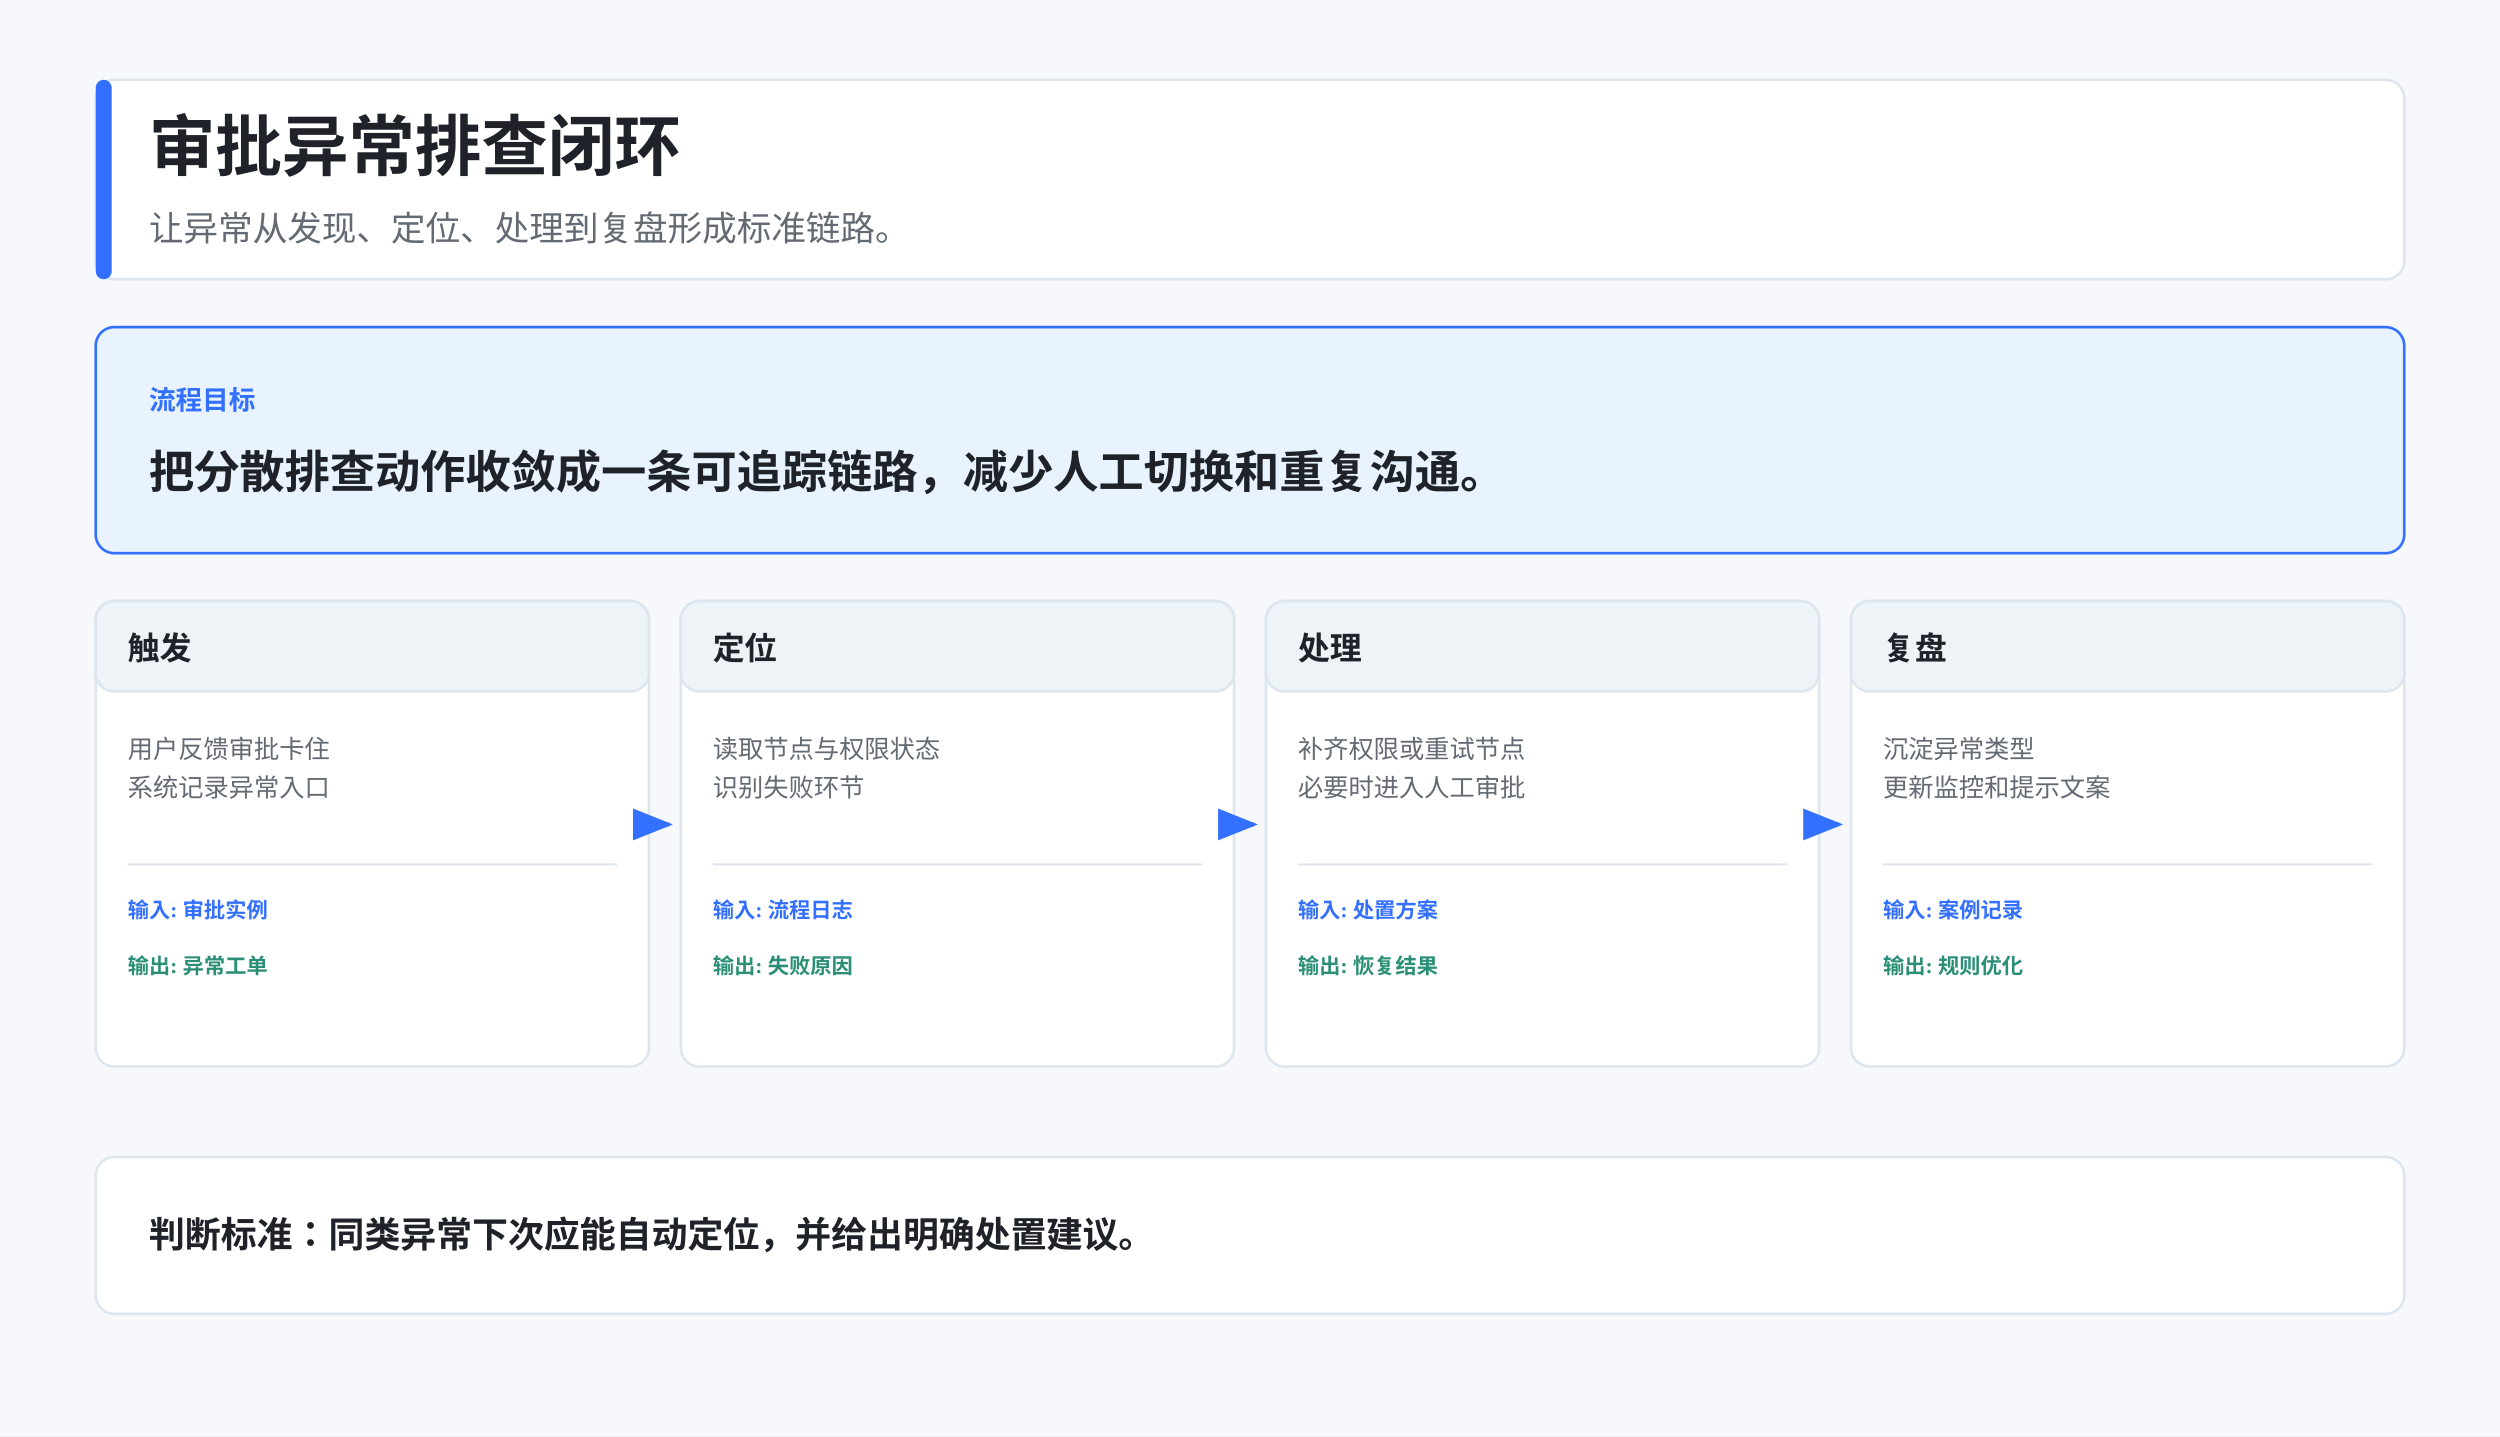
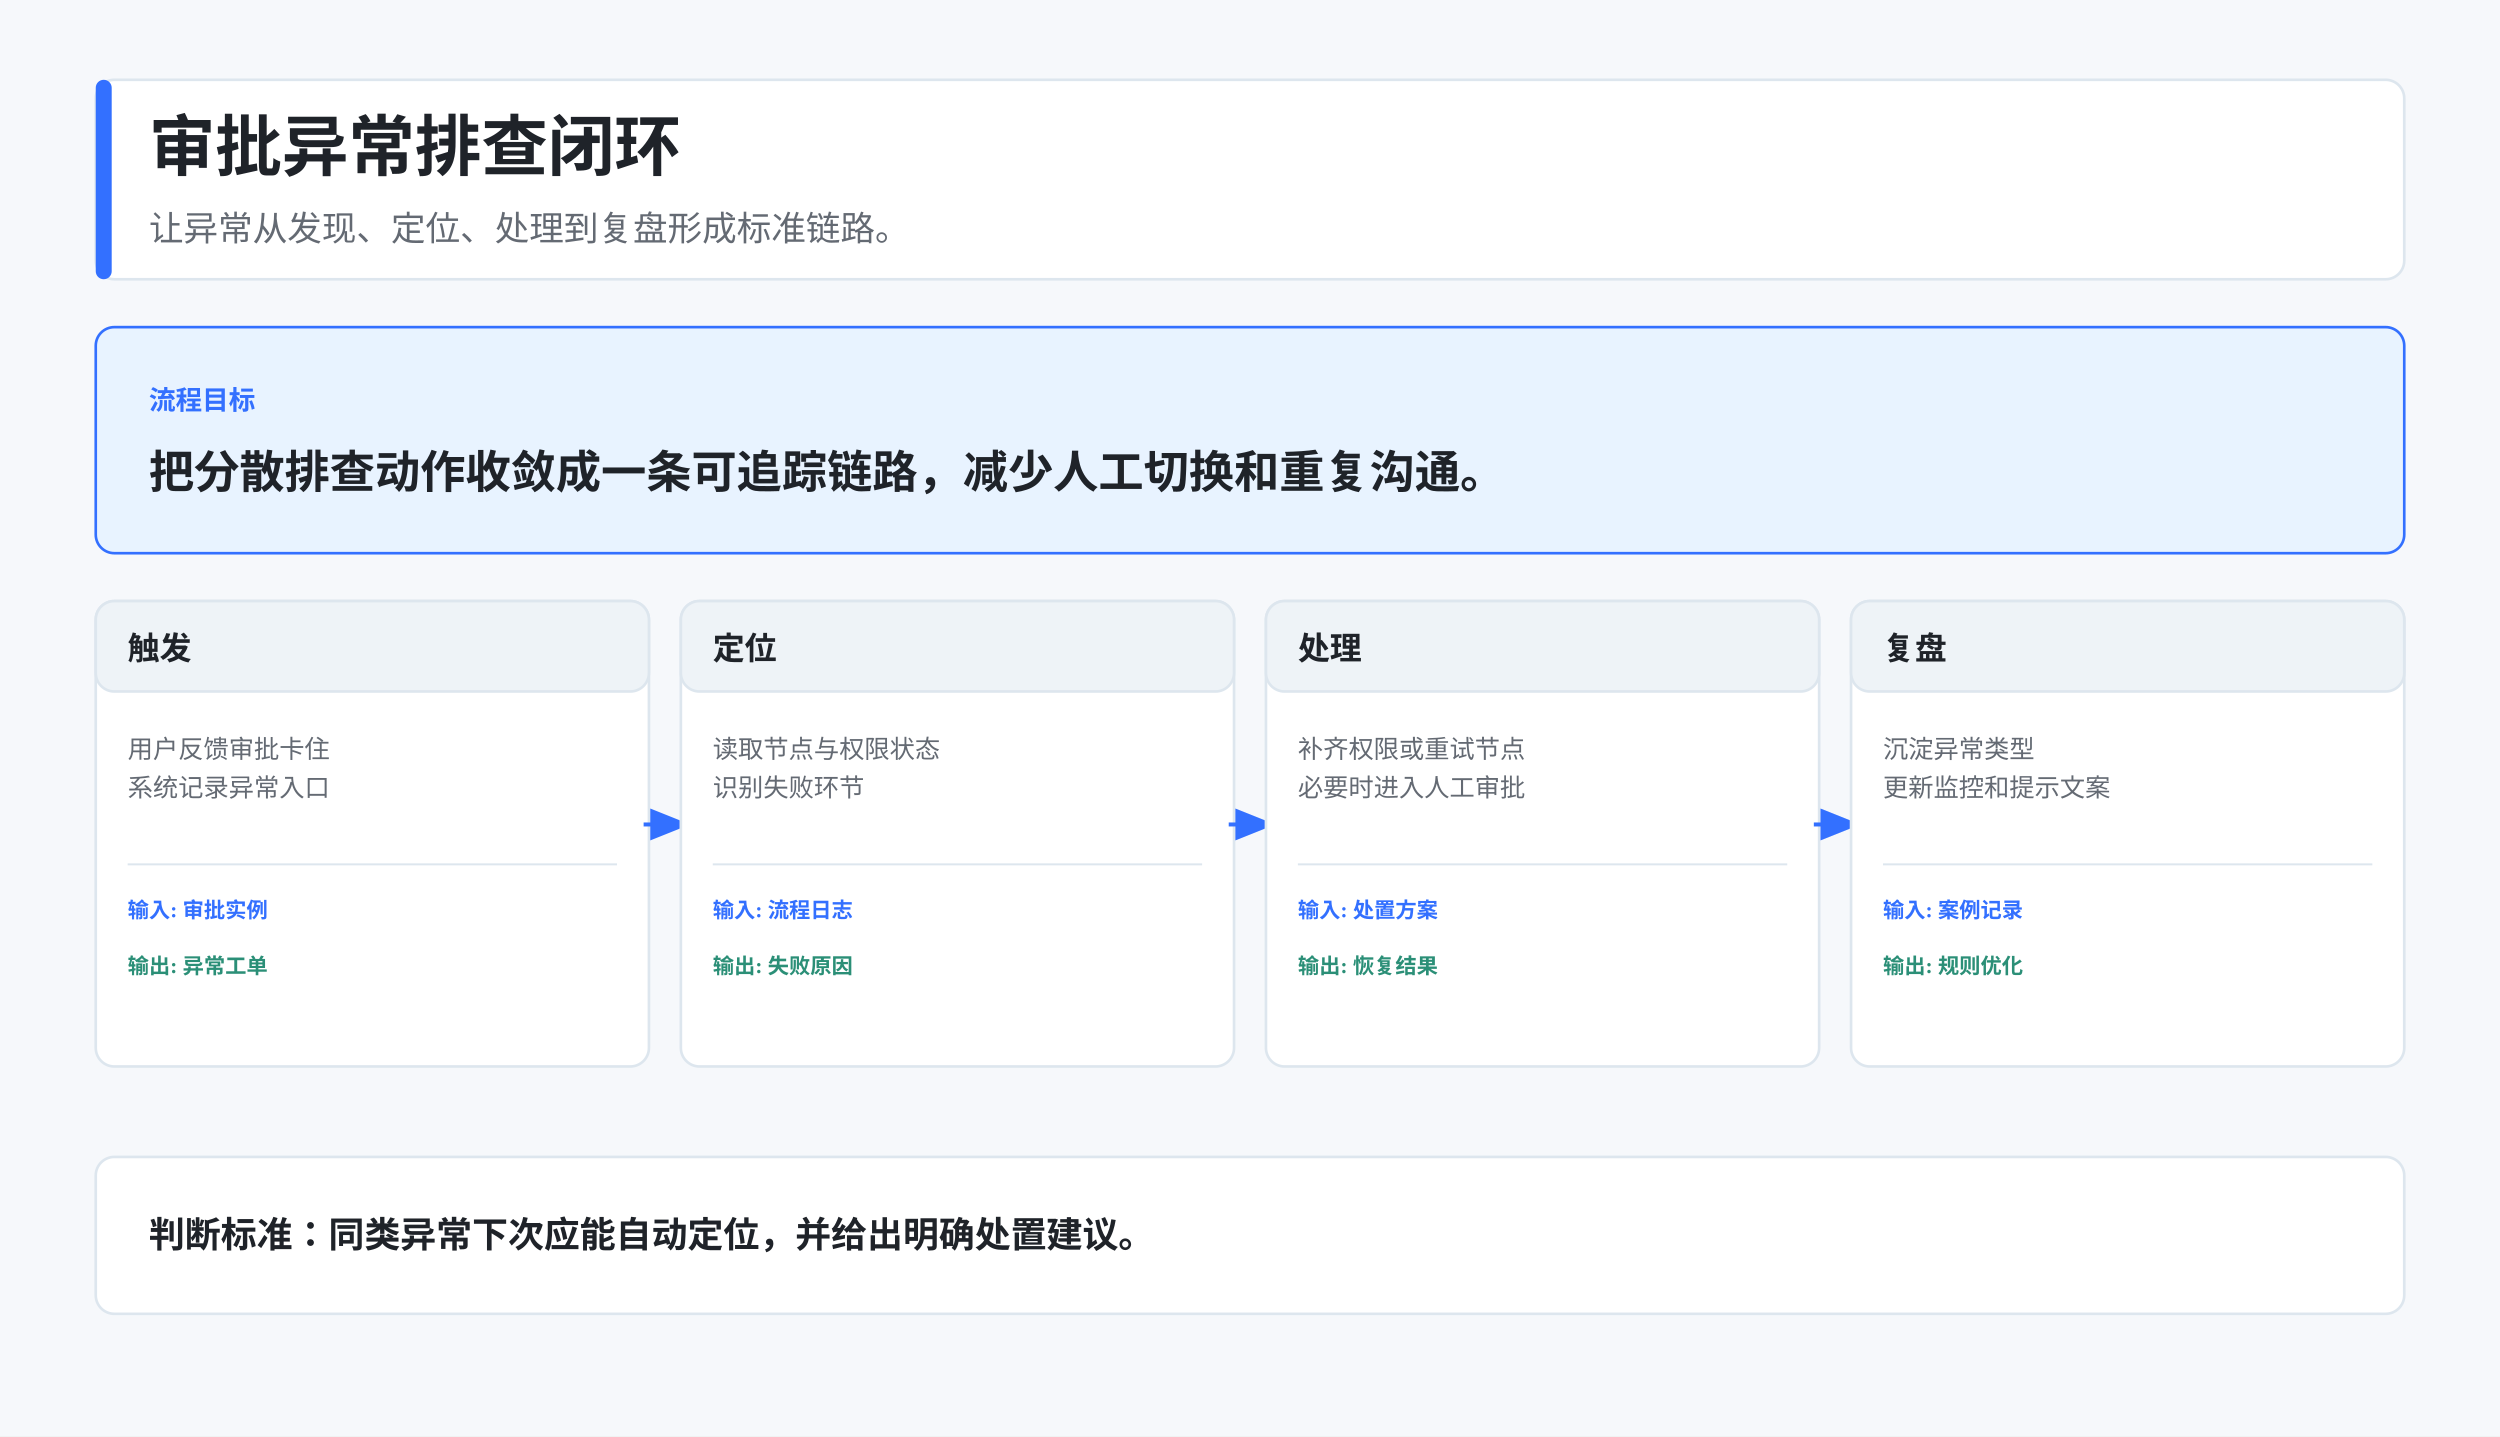
<svg xmlns="http://www.w3.org/2000/svg" width="1880" height="1080" viewBox="0 0 1880 1080">
  <defs>
    <marker id="arrow" markerWidth="12" markerHeight="12" refX="9" refY="4" orient="auto" markerUnits="strokeWidth">
      <path d="M0 0 L10 4 L0 8 z" fill="#3370FF" />
    </marker>
  </defs>
  <rect x="0" y="0" width="1880" height="1080" fill="#F6F8FB" />
  <rect x="72" y="60" width="1736" height="150" rx="14" fill="#FFFFFF" stroke="#DDE6EE" stroke-width="2" />
  <rect x="72" y="60" width="12" height="150" rx="6" fill="#3370FF" />
  <text x="112" y="128" font-size="50" fill="#1F2329" font-weight="700">
    <tspan x="112" dy="0">审批异常排查闭环</tspan>
  </text>
  <text x="112" y="181" font-size="26" fill="#646A73" font-weight="400">
    <tspan x="112" dy="0">让异常从发现、定位、处理到复盘形成标准链路。</tspan>
  </text>
  <rect x="72" y="246" width="1736" height="170" rx="14" fill="#E8F3FF" stroke="#3370FF" stroke-width="2" />
  <text x="112" y="308" font-size="20" fill="#3370FF" font-weight="700">
    <tspan x="112" dy="0">流程目标</tspan>
  </text>
  <text x="112" y="367" font-size="34" fill="#1F2329" font-weight="700">
    <tspan x="112" dy="0">把分散排查动作收敛成一条可追踪链路，减少人工切换和重复沟通。</tspan>
  </text>
  <rect x="72" y="452" width="416" height="350" rx="14" fill="#FFFFFF" stroke="#DDE6EE" stroke-width="2" />
  <rect x="72" y="452" width="416" height="68" rx="14" fill="#EEF3F7" stroke="#DDE6EE" stroke-width="2" />
  <text x="96" y="496" font-size="24" fill="#1F2329" font-weight="700">
    <tspan x="96" dy="0">触发</tspan>
  </text>
  <text x="96" y="570" font-size="19" fill="#646A73" font-weight="400">
    <tspan x="96" dy="0">用户反馈审批卡住</tspan>
    <tspan x="96" dy="29">系统记录异常入口</tspan>
  </text>
  <line x1="96" y1="650" x2="464" y2="650" stroke="#DDE6EE" stroke-width="1.5" />
  <text x="96" y="690" font-size="16" fill="#3370FF" font-weight="700">
    <tspan x="96" dy="0">输入: 审批实例</tspan>
  </text>
  <text x="96" y="732" font-size="16" fill="#2B8F77" font-weight="700">
    <tspan x="96" dy="0">输出: 异常工单</tspan>
  </text>
-   <line x1="494" y1="620" x2="503" y2="620" stroke="#3370FF" stroke-width="3" marker-end="url(#arrow)" />
+   <line x1="484" y1="620" x2="516" y2="620" stroke="#3370FF" stroke-width="3" marker-end="url(#arrow)" />
  <rect x="512" y="452" width="416" height="350" rx="14" fill="#FFFFFF" stroke="#DDE6EE" stroke-width="2" />
  <rect x="512" y="452" width="416" height="68" rx="14" fill="#EEF3F7" stroke="#DDE6EE" stroke-width="2" />
  <text x="536" y="496" font-size="24" fill="#1F2329" font-weight="700">
    <tspan x="536" dy="0">定位</tspan>
  </text>
  <text x="536" y="570" font-size="19" fill="#646A73" font-weight="400">
    <tspan x="536" dy="0">读取节点与权限状态</tspan>
    <tspan x="536" dy="29">识别失败环节</tspan>
  </text>
  <line x1="536" y1="650" x2="904" y2="650" stroke="#DDE6EE" stroke-width="1.5" />
  <text x="536" y="690" font-size="16" fill="#3370FF" font-weight="700">
    <tspan x="536" dy="0">输入: 流程日志</tspan>
  </text>
  <text x="536" y="732" font-size="16" fill="#2B8F77" font-weight="700">
    <tspan x="536" dy="0">输出: 失败原因</tspan>
  </text>
-   <line x1="934" y1="620" x2="943" y2="620" stroke="#3370FF" stroke-width="3" marker-end="url(#arrow)" />
+   <line x1="924" y1="620" x2="956" y2="620" stroke="#3370FF" stroke-width="3" marker-end="url(#arrow)" />
  <rect x="952" y="452" width="416" height="350" rx="14" fill="#FFFFFF" stroke="#DDE6EE" stroke-width="2" />
  <rect x="952" y="452" width="416" height="68" rx="14" fill="#EEF3F7" stroke="#DDE6EE" stroke-width="2" />
  <text x="976" y="496" font-size="24" fill="#1F2329" font-weight="700">
    <tspan x="976" dy="0">处理</tspan>
  </text>
  <text x="976" y="570" font-size="19" fill="#646A73" font-weight="400">
    <tspan x="976" dy="0">补齐权限或重试节点</tspan>
    <tspan x="976" dy="29">必要时进入人工审批</tspan>
  </text>
  <line x1="976" y1="650" x2="1344" y2="650" stroke="#DDE6EE" stroke-width="1.5" />
  <text x="976" y="690" font-size="16" fill="#3370FF" font-weight="700">
    <tspan x="976" dy="0">输入: 处置方案</tspan>
  </text>
  <text x="976" y="732" font-size="16" fill="#2B8F77" font-weight="700">
    <tspan x="976" dy="0">输出: 恢复结果</tspan>
  </text>
-   <line x1="1374" y1="620" x2="1383" y2="620" stroke="#3370FF" stroke-width="3" marker-end="url(#arrow)" />
+   <line x1="1364" y1="620" x2="1396" y2="620" stroke="#3370FF" stroke-width="3" marker-end="url(#arrow)" />
  <rect x="1392" y="452" width="416" height="350" rx="14" fill="#FFFFFF" stroke="#DDE6EE" stroke-width="2" />
  <rect x="1392" y="452" width="416" height="68" rx="14" fill="#EEF3F7" stroke="#DDE6EE" stroke-width="2" />
  <text x="1416" y="496" font-size="24" fill="#1F2329" font-weight="700">
    <tspan x="1416" dy="0">复盘</tspan>
  </text>
  <text x="1416" y="570" font-size="19" fill="#646A73" font-weight="400">
    <tspan x="1416" dy="0">沉淀异常类型</tspan>
    <tspan x="1416" dy="29">更新监控和提示文案</tspan>
  </text>
  <line x1="1416" y1="650" x2="1784" y2="650" stroke="#DDE6EE" stroke-width="1.5" />
  <text x="1416" y="690" font-size="16" fill="#3370FF" font-weight="700">
    <tspan x="1416" dy="0">输入: 案例记录</tspan>
  </text>
  <text x="1416" y="732" font-size="16" fill="#2B8F77" font-weight="700">
    <tspan x="1416" dy="0">输出: 规则优化</tspan>
  </text>
  <rect x="72" y="870" width="1736" height="118" rx="14" fill="#FFFFFF" stroke="#DDE6EE" stroke-width="2" />
  <text x="112" y="938" font-size="27" fill="#1F2329" font-weight="700">
    <tspan x="112" dy="0">判断标准：同类异常下次应能自动定位，并给出明确处置建议。</tspan>
  </text>
</svg>
